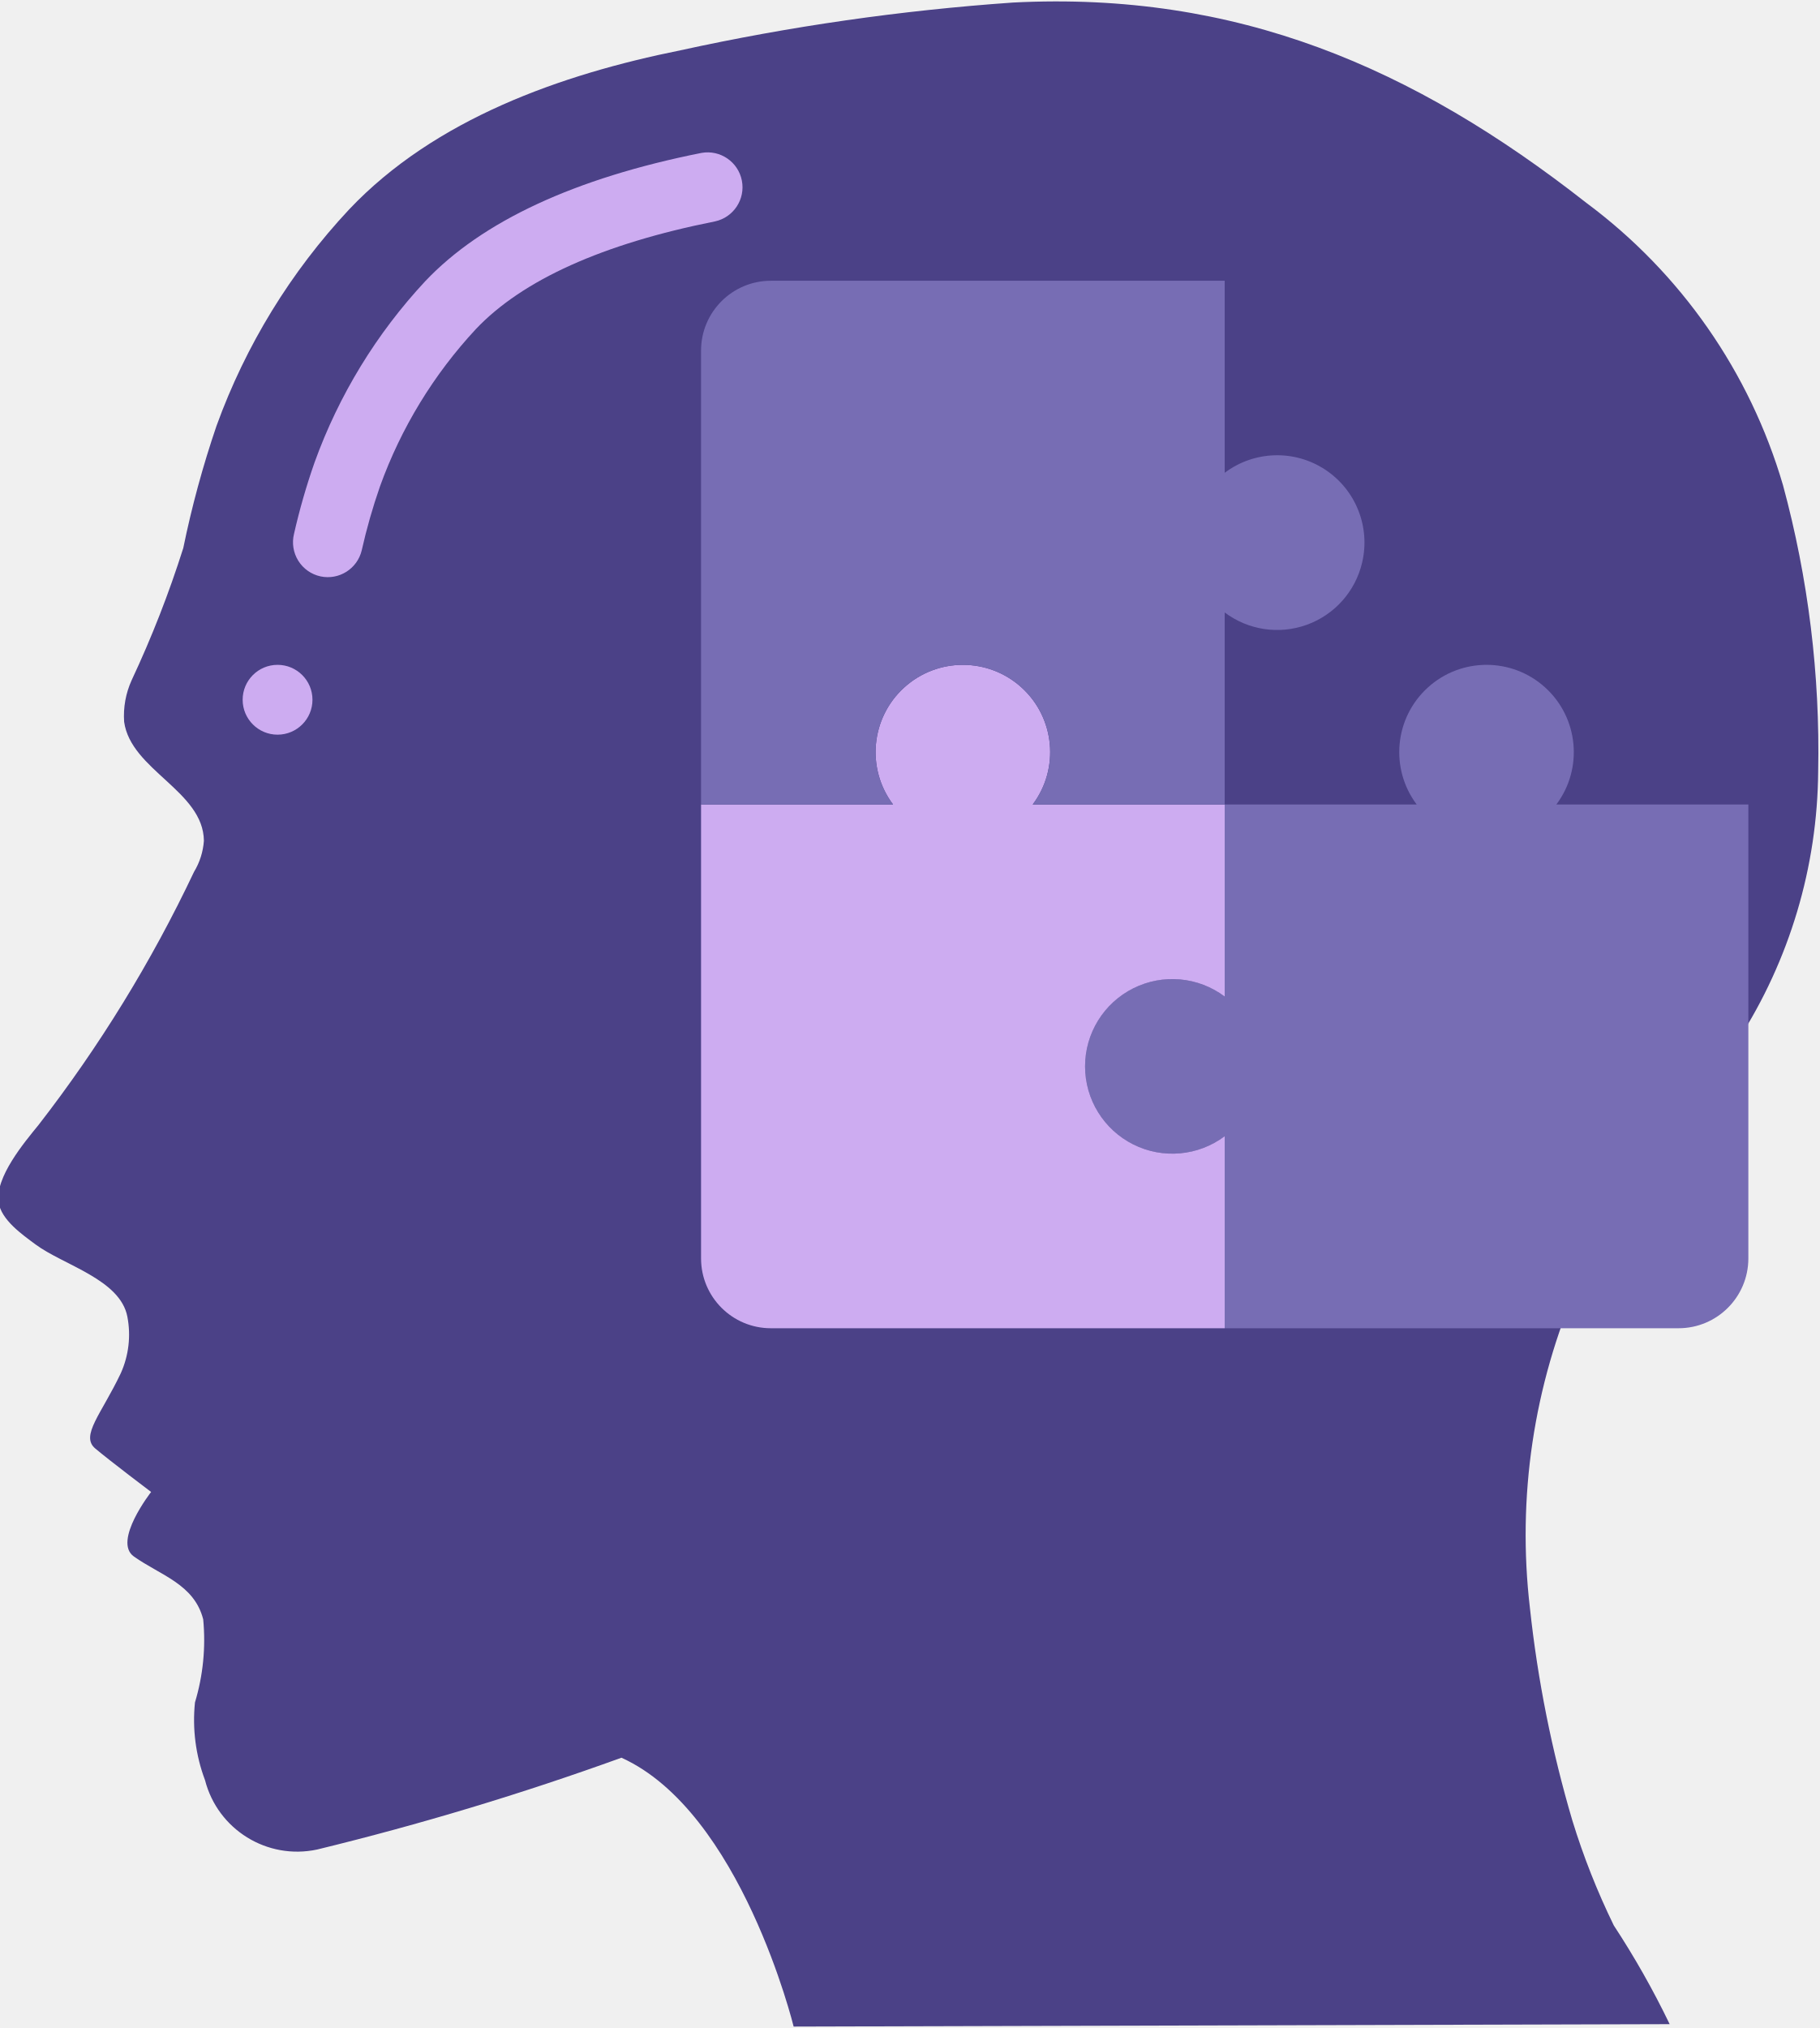
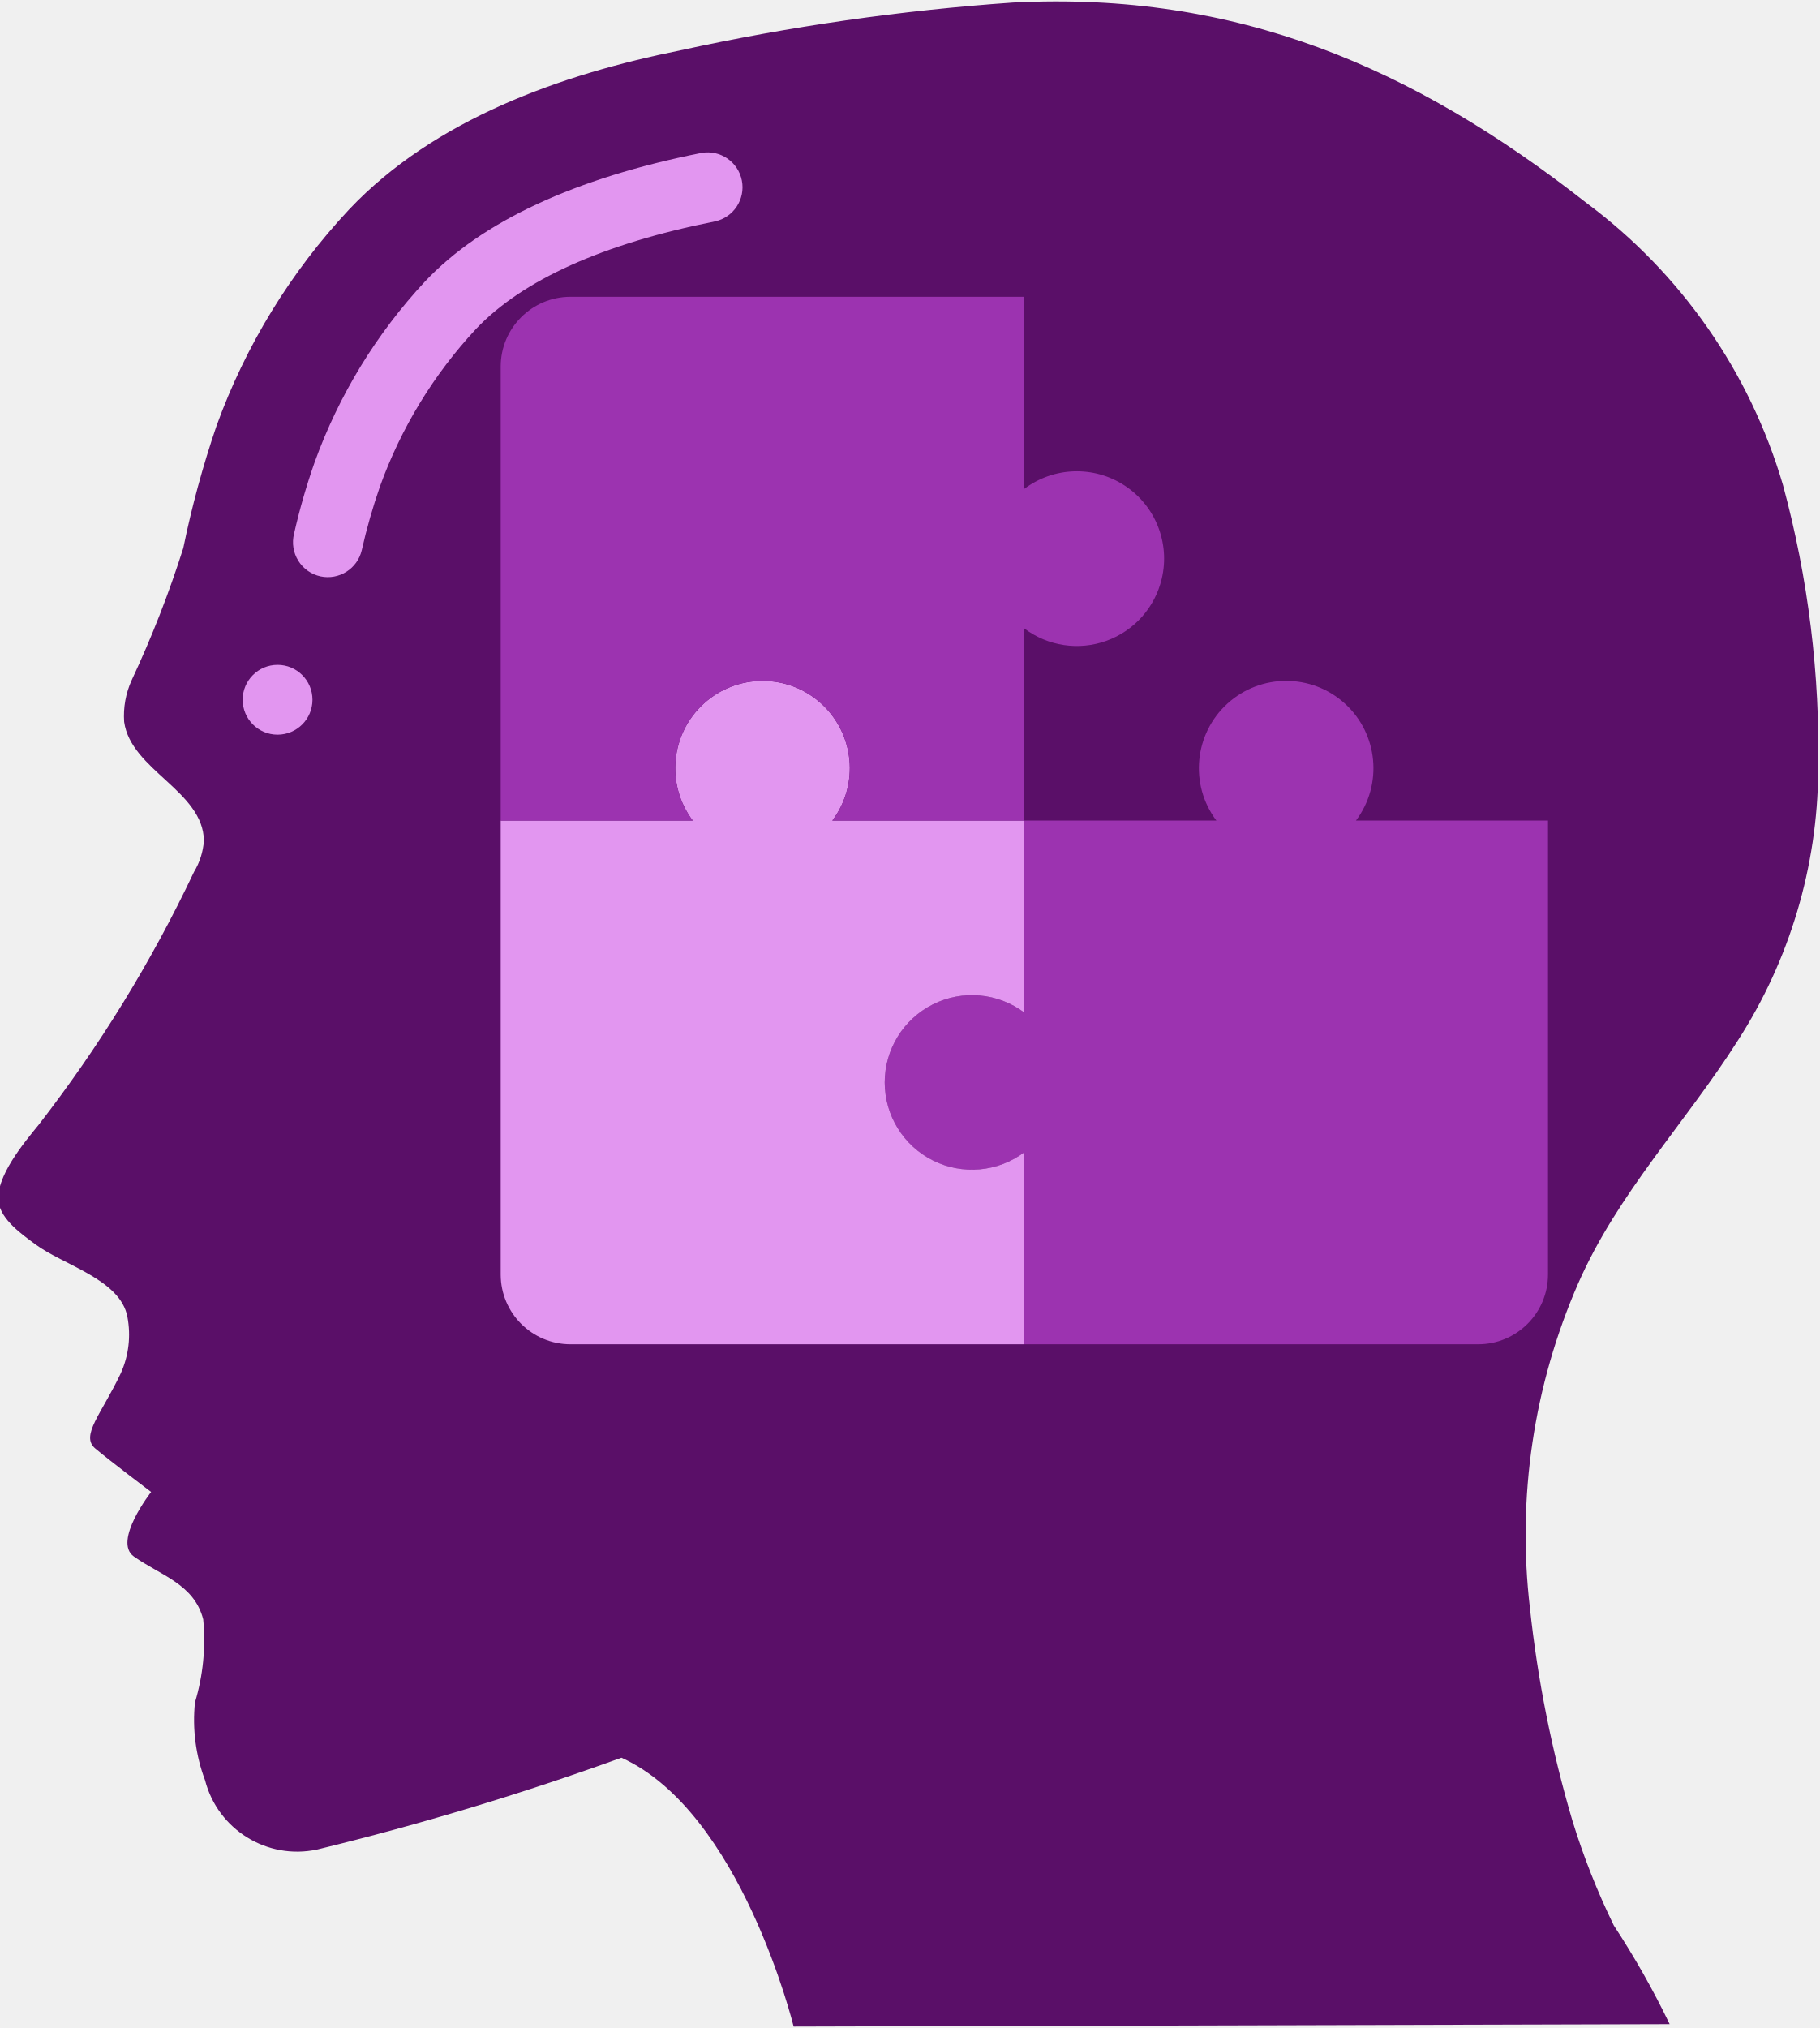
<svg xmlns="http://www.w3.org/2000/svg" width="227" height="253" viewBox="0 0 227 253" fill="none">
  <g clip-path="url(#clip0)">
-     <path d="M77.543 219.281C92.48 226.037 99.027 252.822 99.027 252.822L208.335 252.521C206.285 248.268 203.957 244.154 201.365 240.207C199.303 235.987 197.574 231.612 196.195 227.122C193.635 218.46 191.862 209.584 190.898 200.603C189.277 186.804 191.358 172.822 196.926 160.093C201.835 148.898 210.36 140.03 216.859 129.78C223.302 119.772 226.772 108.141 226.865 96.239C227.109 84.185 225.631 72.157 222.474 60.521C218.344 46.423 209.728 34.059 197.933 25.303C176.336 8.367 154.304 -1.103 126.408 0.317C112.447 1.289 98.576 3.281 84.905 6.276C70.016 9.273 54.252 14.84 43.567 26.122C36.278 33.911 30.647 43.099 27.015 53.129C25.312 58.118 23.927 63.21 22.868 68.374C21.084 74.006 18.932 79.513 16.425 84.862C15.688 86.487 15.366 88.269 15.489 90.049C16.325 96.078 25.368 98.67 25.442 104.886C25.345 106.259 24.923 107.59 24.209 108.767C18.908 119.966 12.402 130.553 4.808 140.343C3.013 142.543 -0.628 146.877 -0.175 149.987C0.147 152.196 2.796 154.029 4.429 155.245C7.914 157.832 15.01 159.601 15.894 164.27C16.352 166.648 16.064 169.11 15.071 171.318C12.662 176.402 9.992 179.111 11.886 180.705C13.781 182.299 18.856 186.128 18.856 186.128C18.856 186.128 14.034 192.288 16.704 194.178C20.015 196.53 24.231 197.615 25.355 202.019C25.689 205.508 25.34 209.03 24.327 212.386C23.987 215.67 24.416 218.988 25.581 222.078C27.167 228.244 33.332 232.063 39.56 230.737C52.419 227.609 65.099 223.784 77.543 219.281Z" fill="#4B4187" />
-     <path d="M39.995 71.907C38.844 71.659 37.843 70.955 37.219 69.956C36.596 68.958 36.403 67.749 36.685 66.606C37.37 63.583 38.228 60.601 39.255 57.676C42.284 49.288 46.982 41.601 53.063 35.078C60.129 27.62 71.728 22.219 87.536 19.074C89.872 18.662 92.108 20.195 92.566 22.523C93.024 24.85 91.535 27.116 89.217 27.62C75.218 30.404 65.177 34.929 59.371 41.063C54.107 46.725 50.041 53.392 47.418 60.664C46.506 63.283 45.743 65.952 45.135 68.657C44.587 70.955 42.306 72.397 39.995 71.907Z" fill="#CDACF1" />
-     <path d="M34.633 91.653C37.039 91.653 38.989 89.702 38.989 87.297C38.989 84.891 37.039 82.941 34.633 82.941C32.228 82.941 30.277 84.891 30.277 87.297C30.277 89.702 32.228 91.653 34.633 91.653Z" fill="#CDACF1" />
-     <path d="M218.153 100.364V156.992C218.153 161.803 214.252 165.703 209.441 165.703H152.814V141.746C148.321 145.115 142.003 144.516 138.224 140.361C134.445 136.207 134.445 129.861 138.224 125.706C142.003 121.552 148.321 120.953 152.814 124.322V100.364H176.772C173.402 95.872 174.001 89.554 178.156 85.775C182.31 81.996 188.657 81.996 192.811 85.775C196.965 89.554 197.565 95.872 194.195 100.364H218.153Z" fill="#776DB4" />
-     <path d="M135.39 133.034C135.39 137.159 137.721 140.929 141.41 142.774C145.099 144.619 149.514 144.221 152.814 141.746V165.703H96.187C91.376 165.703 87.475 161.803 87.475 156.992V100.364H111.433C108.063 95.872 108.663 89.554 112.817 85.775C116.971 81.996 123.318 81.996 127.472 85.775C131.626 89.554 132.226 95.872 128.856 100.364H152.814V124.322C149.514 121.847 145.099 121.449 141.41 123.294C137.721 125.138 135.39 128.909 135.39 133.034Z" fill="#CDACF1" />
-     <path d="M169.959 70.195C169.117 73.775 166.525 76.689 163.068 77.941C159.61 79.194 155.754 78.617 152.814 76.407V100.364H128.856C132.226 95.872 131.626 89.553 127.472 85.775C123.318 81.996 116.971 81.996 112.817 85.775C108.663 89.553 108.063 95.872 111.433 100.364H87.475V43.737C87.475 38.926 91.376 35.025 96.187 35.025H152.814V58.983C156.48 56.224 161.483 56.058 165.323 58.57C169.163 61.081 171.017 65.73 169.959 70.195Z" fill="#776DB4" />
+     <path d="M77.543 219.281C92.48 226.037 99.027 252.822 99.027 252.822L208.335 252.521C206.285 248.268 203.957 244.154 201.365 240.207C199.303 235.987 197.574 231.612 196.195 227.122C193.635 218.46 191.862 209.584 190.898 200.603C189.277 186.804 191.358 172.822 196.926 160.093C201.835 148.898 210.36 140.03 216.859 129.78C223.302 119.772 226.772 108.141 226.865 96.239C227.109 84.185 225.631 72.157 222.474 60.521C218.344 46.423 209.728 34.059 197.933 25.303C176.336 8.367 154.304 -1.103 126.408 0.317C112.447 1.289 98.576 3.281 84.905 6.276C70.016 9.273 54.252 14.84 43.567 26.122C36.278 33.911 30.647 43.099 27.015 53.129C25.312 58.118 23.927 63.21 22.868 68.374C21.084 74.006 18.932 79.513 16.425 84.862C15.688 86.487 15.366 88.269 15.489 90.049C16.325 96.078 25.368 98.67 25.442 104.886C25.345 106.259 24.923 107.59 24.209 108.767C18.908 119.966 12.402 130.553 4.808 140.343C3.013 142.543 -0.628 146.877 -0.175 149.987C0.147 152.196 2.796 154.029 4.429 155.245C7.914 157.832 15.01 159.601 15.894 164.27C16.352 166.648 16.064 169.11 15.071 171.318C12.662 176.402 9.992 179.111 11.886 180.705C13.781 182.299 18.856 186.128 18.856 186.128C18.856 186.128 14.034 192.288 16.704 194.178C20.015 196.53 24.231 197.615 25.355 202.019C25.689 205.508 25.34 209.03 24.327 212.386C23.987 215.67 24.416 218.988 25.581 222.078C27.167 228.244 33.332 232.063 39.56 230.737C52.419 227.609 65.099 223.784 77.543 219.281Z" fill="#5A0F68" />
+     <path d="M39.995 71.907C38.844 71.659 37.843 70.955 37.219 69.956C36.596 68.958 36.403 67.749 36.685 66.606C37.37 63.583 38.228 60.601 39.255 57.676C42.284 49.288 46.982 41.601 53.063 35.078C60.129 27.62 71.728 22.219 87.536 19.074C89.872 18.662 92.108 20.195 92.566 22.523C93.024 24.85 91.535 27.116 89.217 27.62C75.218 30.404 65.177 34.929 59.371 41.063C54.107 46.725 50.041 53.392 47.418 60.664C46.506 63.283 45.743 65.952 45.135 68.657C44.587 70.955 42.306 72.397 39.995 71.907Z" fill="#E296F0" />
+     <path d="M34.633 91.653C37.039 91.653 38.989 89.702 38.989 87.297C38.989 84.891 37.039 82.941 34.633 82.941C32.228 82.941 30.277 84.891 30.277 87.297C30.277 89.702 32.228 91.653 34.633 91.653Z" fill="#E296F0" />
+     <path d="M193.153 102.364V158.992C193.153 163.803 189.252 167.703 184.441 167.703H127.814V143.746C123.321 147.115 117.003 146.516 113.224 142.361C109.445 138.207 109.445 131.861 113.224 127.706C117.003 123.552 123.321 122.953 127.814 126.322V102.364H151.772C148.402 97.872 149.001 91.554 153.156 87.775C157.31 83.996 163.657 83.996 167.811 87.775C171.965 91.554 172.565 97.872 169.195 102.364H193.153Z" fill="#9C33B0" />
+     <path d="M110.39 135.034C110.39 139.159 112.721 142.929 116.41 144.774C120.099 146.619 124.514 146.221 127.814 143.746V167.703H71.187C66.376 167.703 62.475 163.803 62.475 158.992V102.364H86.433C83.063 97.872 83.663 91.554 87.817 87.775C91.971 83.996 98.318 83.996 102.472 87.775C106.626 91.554 107.226 97.872 103.856 102.364H127.814V126.322C124.514 123.847 120.099 123.449 116.41 125.294C112.721 127.138 110.39 130.909 110.39 135.034Z" fill="#E296F0" />
+     <path d="M144.959 72.195C144.117 75.775 141.525 78.689 138.068 79.941C134.61 81.194 130.754 80.617 127.814 78.407V102.364H103.856C107.226 97.872 106.626 91.553 102.472 87.775C98.318 83.996 91.971 83.996 87.817 87.775C83.663 91.553 83.063 97.872 86.433 102.364H62.475V45.737C62.475 40.926 66.376 37.025 71.187 37.025H127.814V60.983C131.48 58.224 136.483 58.058 140.323 60.57C144.163 63.081 146.017 67.73 144.959 72.195Z" fill="#9C33B0" />
  </g>
  <defs>
    <clipPath id="clip0">
      <rect width="227" height="253" fill="white" />
    </clipPath>
  </defs>
</svg>
